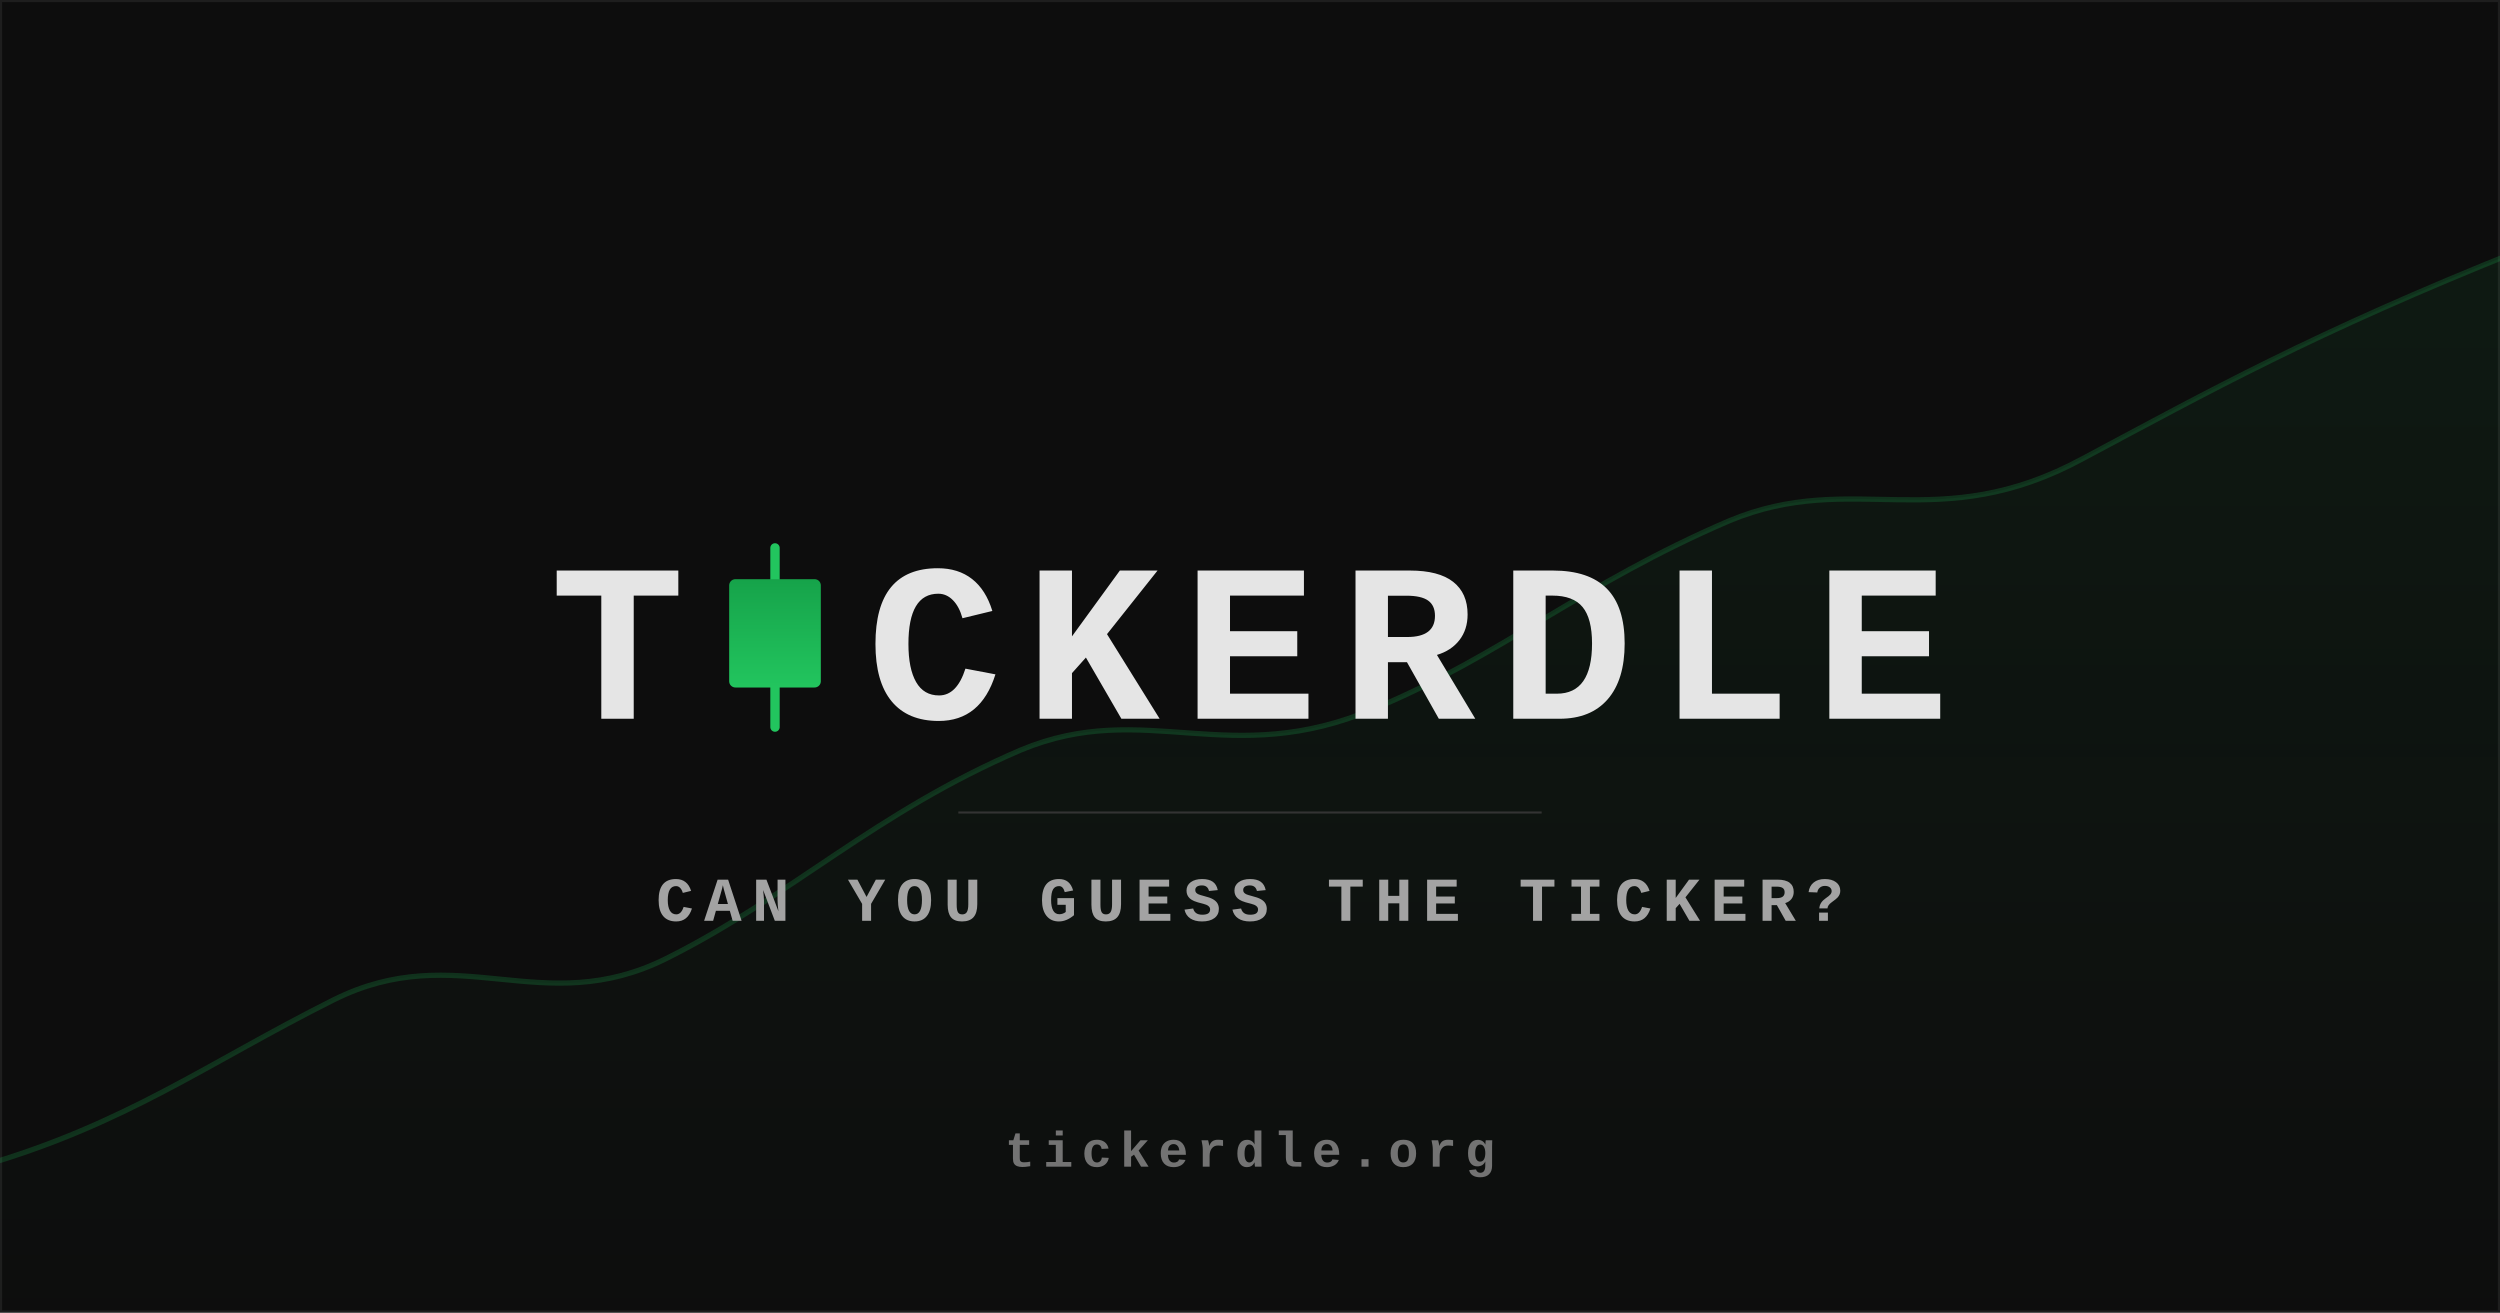
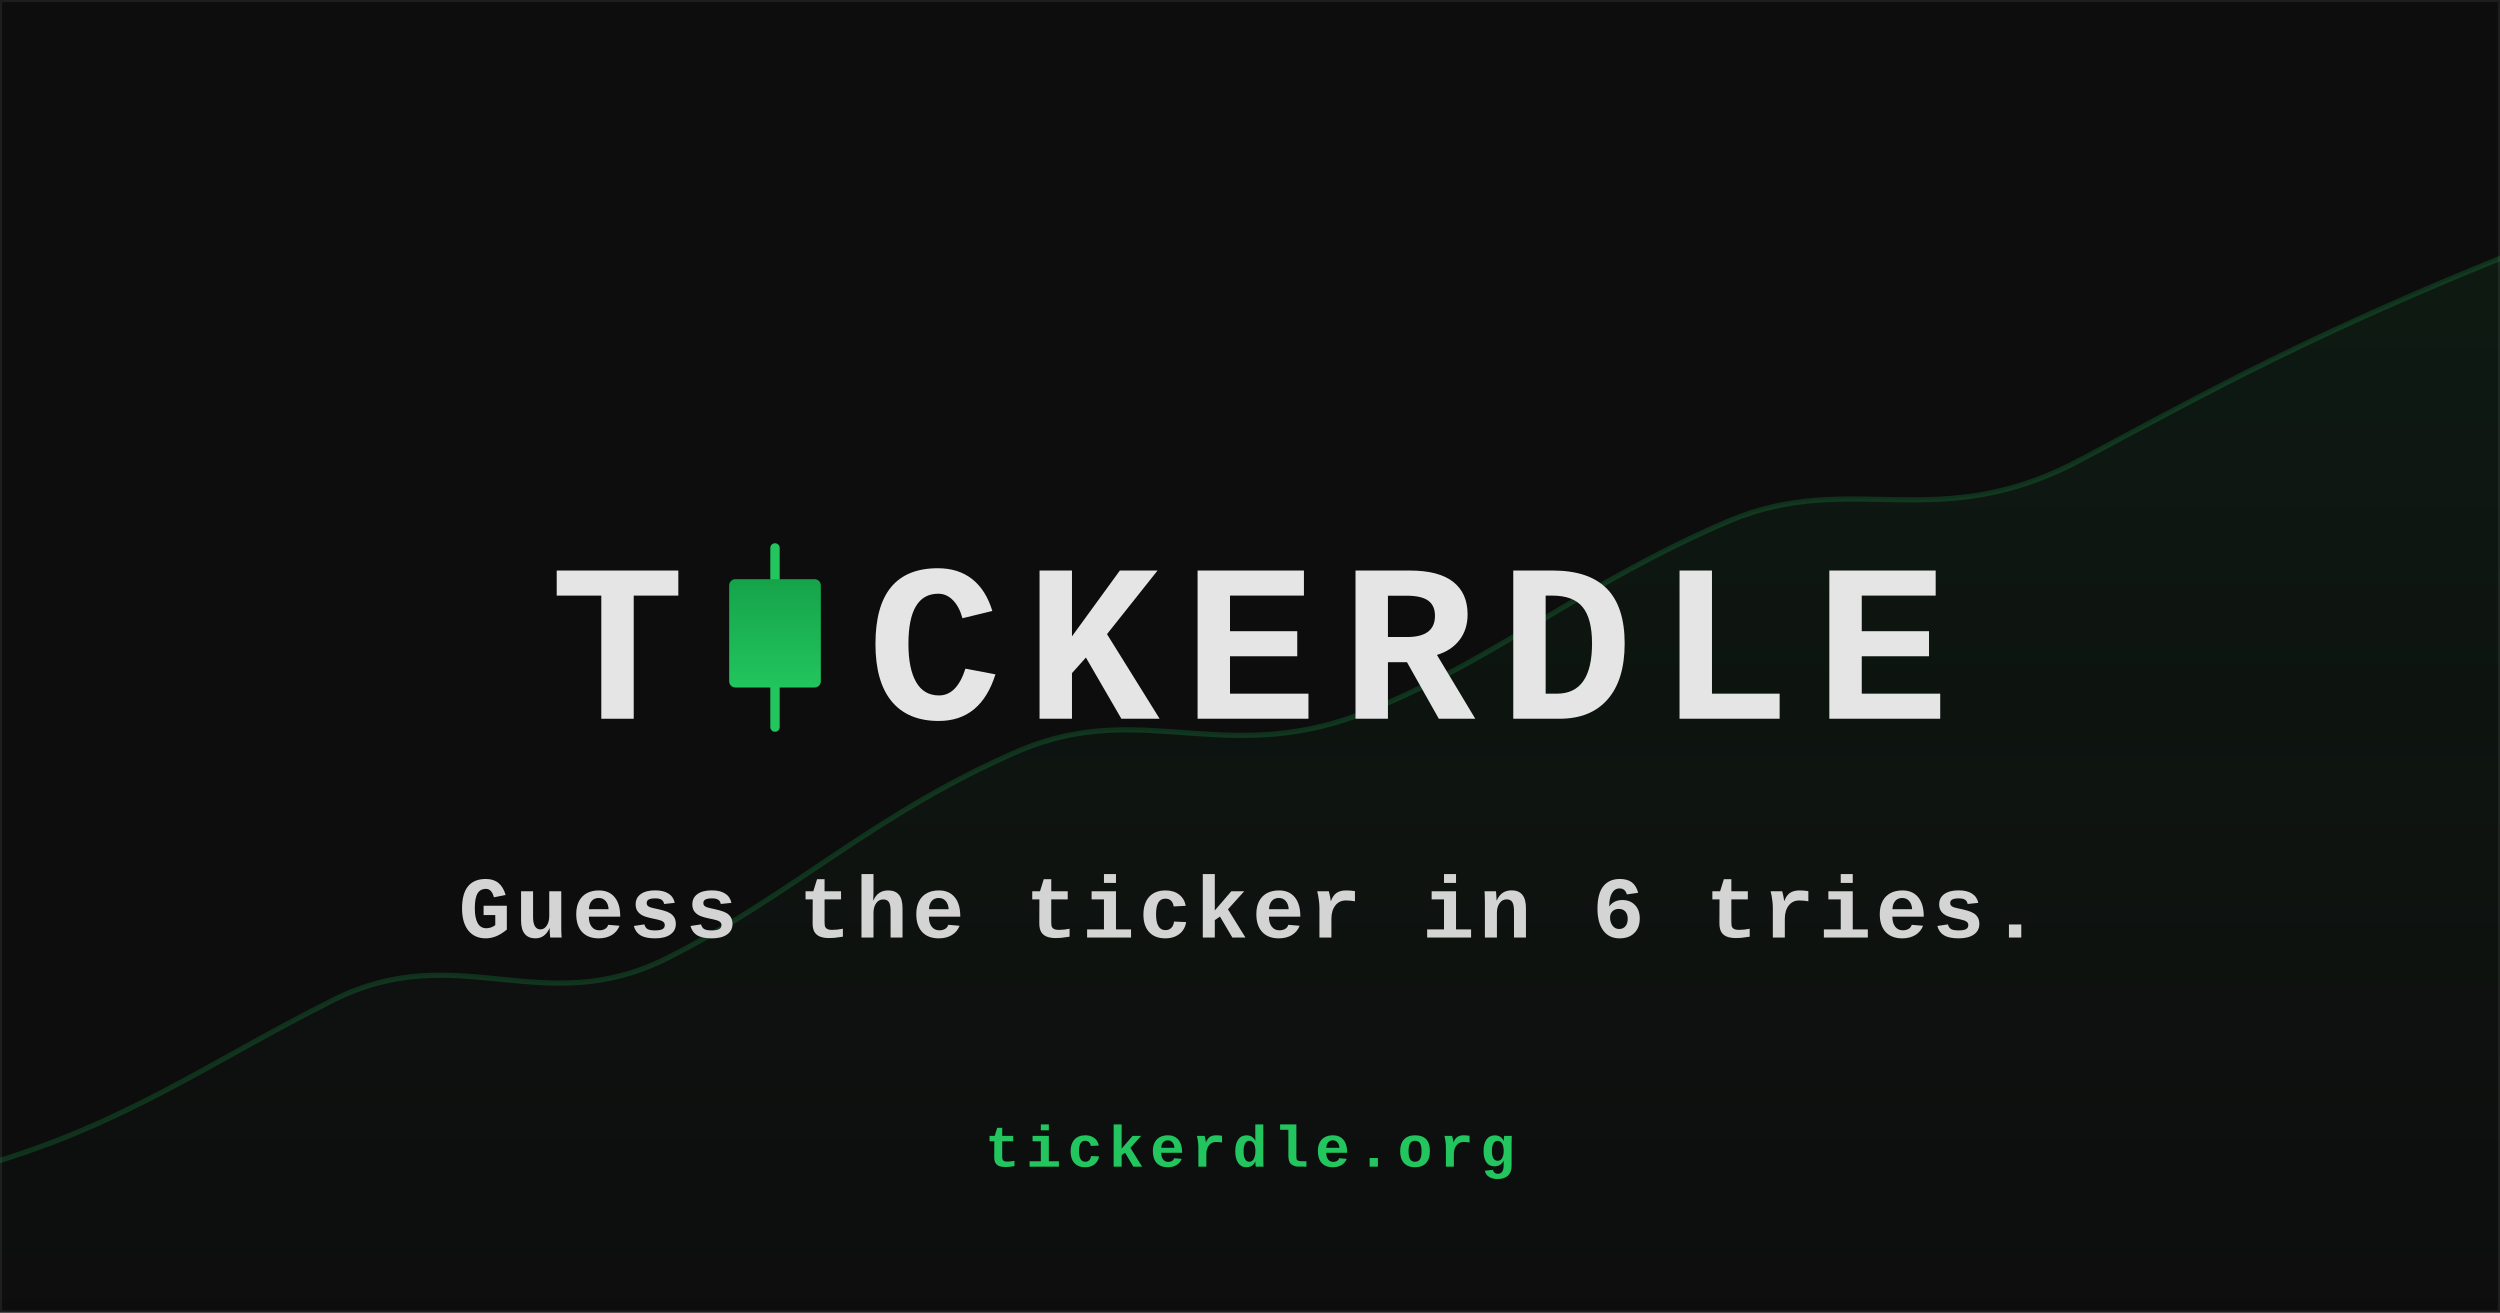
<svg xmlns="http://www.w3.org/2000/svg" width="1200" height="630" viewBox="0 0 1200 630">
  <defs>
    <linearGradient id="chartArea" x1="0" y1="0" x2="0" y2="1">
      <stop offset="0%" stop-color="#22c55e" stop-opacity="0.07" />
      <stop offset="100%" stop-color="#22c55e" stop-opacity="0" />
    </linearGradient>
    <linearGradient id="candleBody" x1="0" y1="0" x2="0" y2="1">
      <stop offset="0%" stop-color="#16a34a" />
      <stop offset="100%" stop-color="#22c55e" />
    </linearGradient>
  </defs>
  <rect width="1200" height="630" fill="#0d0d0d" />
  <rect x="0.5" y="0.5" width="1199" height="629" fill="none" stroke="#1e1e1e" stroke-width="1" />
  <path d="     M-10,560     C 60,540  100,510  160,480     C 220,450  260,490  320,460     C 380,430  420,390  490,360     C 550,335  590,370  660,340     C 720,315  760,280  830,250     C 890,225  930,258  1000,220     C 1060,188 1110,160 1210,120     L1210,640 L-10,640 Z" fill="url(#chartArea)" />
  <path d="     M-10,560     C 60,540  100,510  160,480     C 220,450  260,490  320,460     C 380,430  420,390  490,360     C 550,335  590,370  660,340     C 720,315  760,280  830,250     C 890,225  930,258  1000,220     C 1060,188 1110,160 1210,120" fill="none" stroke="#22c55e" stroke-width="2.5" stroke-opacity="0.20" stroke-linecap="round" stroke-linejoin="round" />
  <text x="264" y="345" font-family="'Courier New', Courier, monospace" font-weight="bold" font-size="108" fill="#e5e5e5" letter-spacing="11">T</text>
  <line x1="372" y1="263" x2="372" y2="349" stroke="#22c55e" stroke-width="4.5" stroke-linecap="round" />
  <rect x="350" y="278" width="44" height="52" rx="3" fill="url(#candleBody)" />
  <text x="416" y="345" font-family="'Courier New', Courier, monospace" font-weight="bold" font-size="108" fill="#e5e5e5" letter-spacing="11">CKERDLE</text>
-   <line x1="460" y1="390" x2="740" y2="390" stroke="#333333" stroke-width="1" />
-   <text x="600" y="442" font-family="'Courier New', Courier, monospace" font-size="30" fill="#a3a3a3" font-weight="bold" letter-spacing="5" text-anchor="middle">CAN YOU GUESS THE TICKER?</text>
-   <text x="600" y="560" font-family="'Courier New', Courier, monospace" font-size="24" fill="#737373" font-weight="bold" letter-spacing="4" text-anchor="middle">tickerdle.org</text>
+   <text x="600" y="450" font-family="'Courier New', Courier, monospace" font-size="42" fill="#d4d4d4" font-weight="bold" letter-spacing="2" text-anchor="middle">Guess the ticker in 6 tries.</text>
+   <text x="600" y="560" font-family="'Courier New', Courier, monospace" font-size="28" fill="#22c55e" font-weight="bold" letter-spacing="3" text-anchor="middle">tickerdle.org</text>
</svg>
